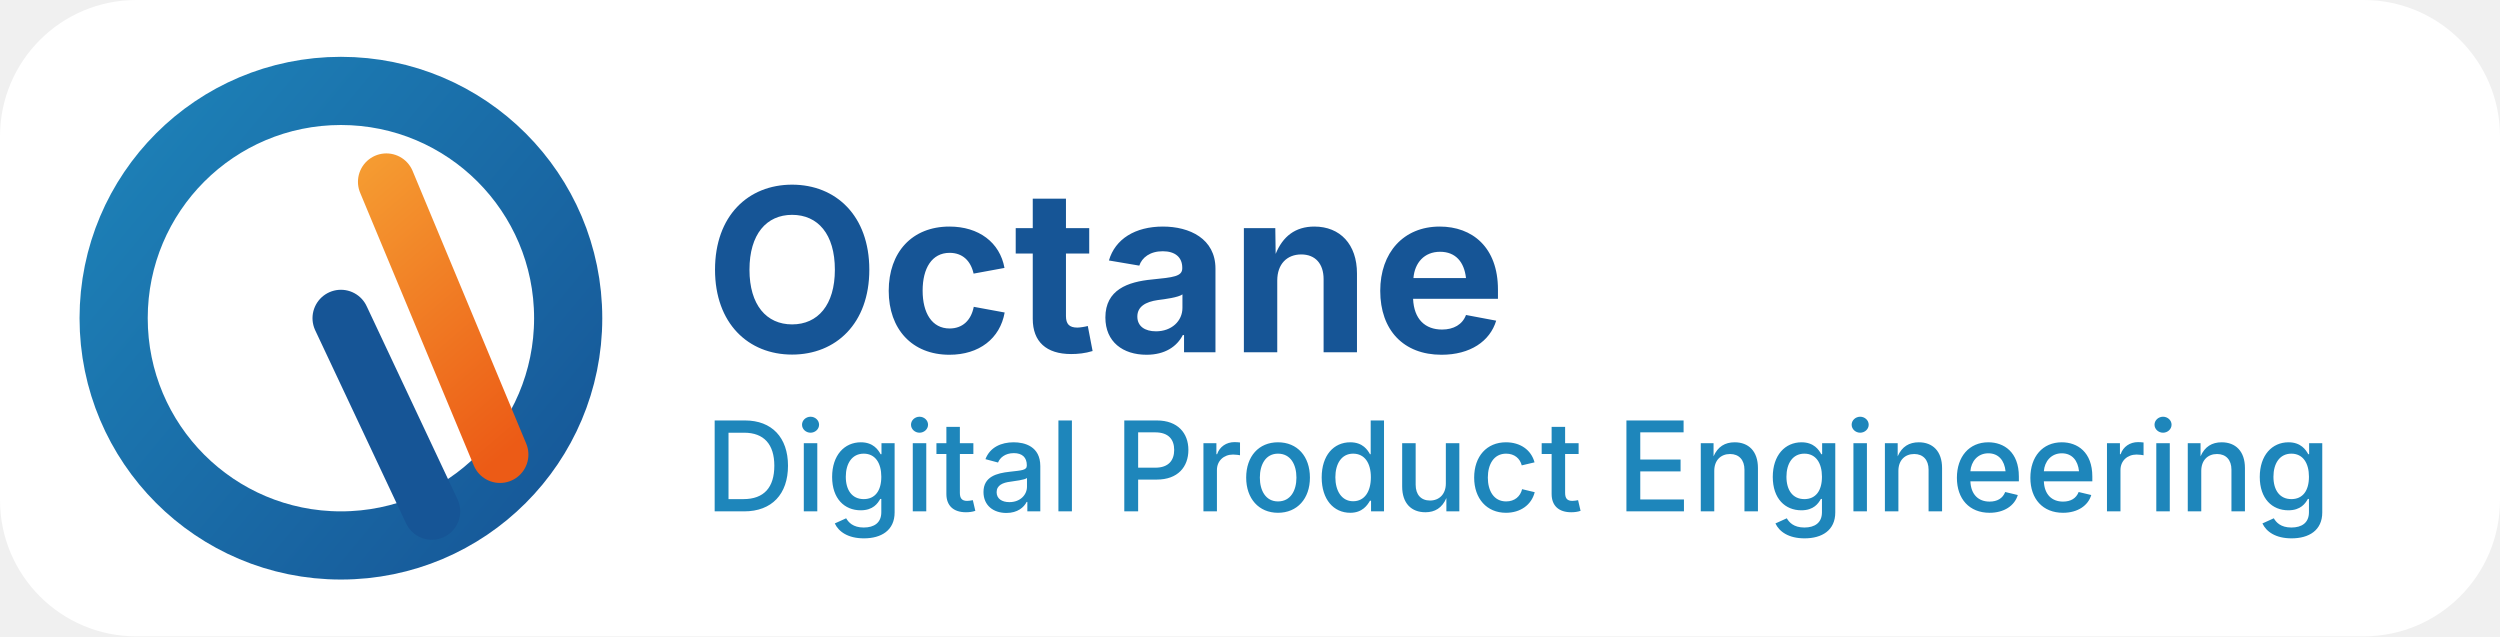
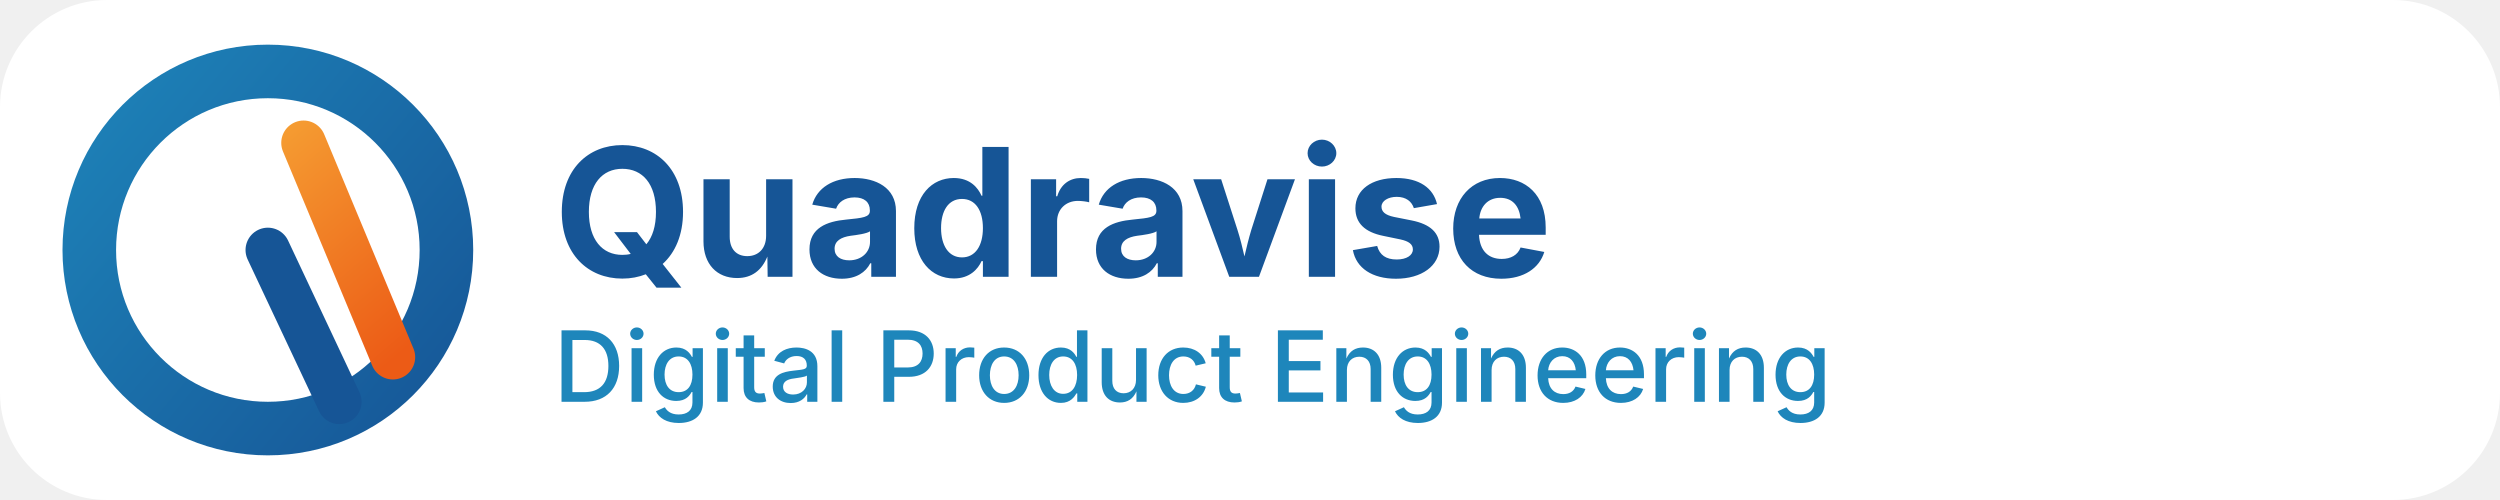
- <svg xmlns="http://www.w3.org/2000/svg" width="220" height="56" viewBox="0 0 220 56" fill="none">
+ <svg xmlns="http://www.w3.org/2000/svg" width="280" height="56" viewBox="0 0 280 56" fill="none">
  <defs>
    <linearGradient id="qvRing" x1="4" y1="8" x2="52" y2="48" gradientUnits="userSpaceOnUse">
      <stop stop-color="#1E86BB" />
      <stop offset="1" stop-color="#165596" />
    </linearGradient>
    <linearGradient id="qvAccent" x1="18" y1="14" x2="42" y2="42" gradientUnits="userSpaceOnUse">
      <stop stop-color="#F8B23B" />
      <stop offset="1" stop-color="#EC5B16" />
    </linearGradient>
  </defs>
-   <rect width="220" height="56" rx="12" fill="white" />
+   <rect width="280" height="56" rx="12" fill="white" />
  <circle cx="30" cy="28" r="20" stroke="url(#qvRing)" stroke-width="6" />
  <path d="M34 16L44 40" stroke="url(#qvAccent)" stroke-width="5" stroke-linecap="round" />
  <path d="M30 28L38 45" stroke="#165596" stroke-width="5" stroke-linecap="round" />
-   <text x="62" y="31" fill="#165596" font-family="Inter, Arial, sans-serif" font-size="20" font-weight="700">Octane</text>
+   <text x="62" y="31" fill="#165596" font-family="Inter, Arial, sans-serif" font-size="20" font-weight="700">Quadravise</text>
  <text x="62" y="45" fill="#1E86BB" font-family="Inter, Arial, sans-serif" font-size="11" font-weight="500">Digital Product Engineering</text>
</svg>
